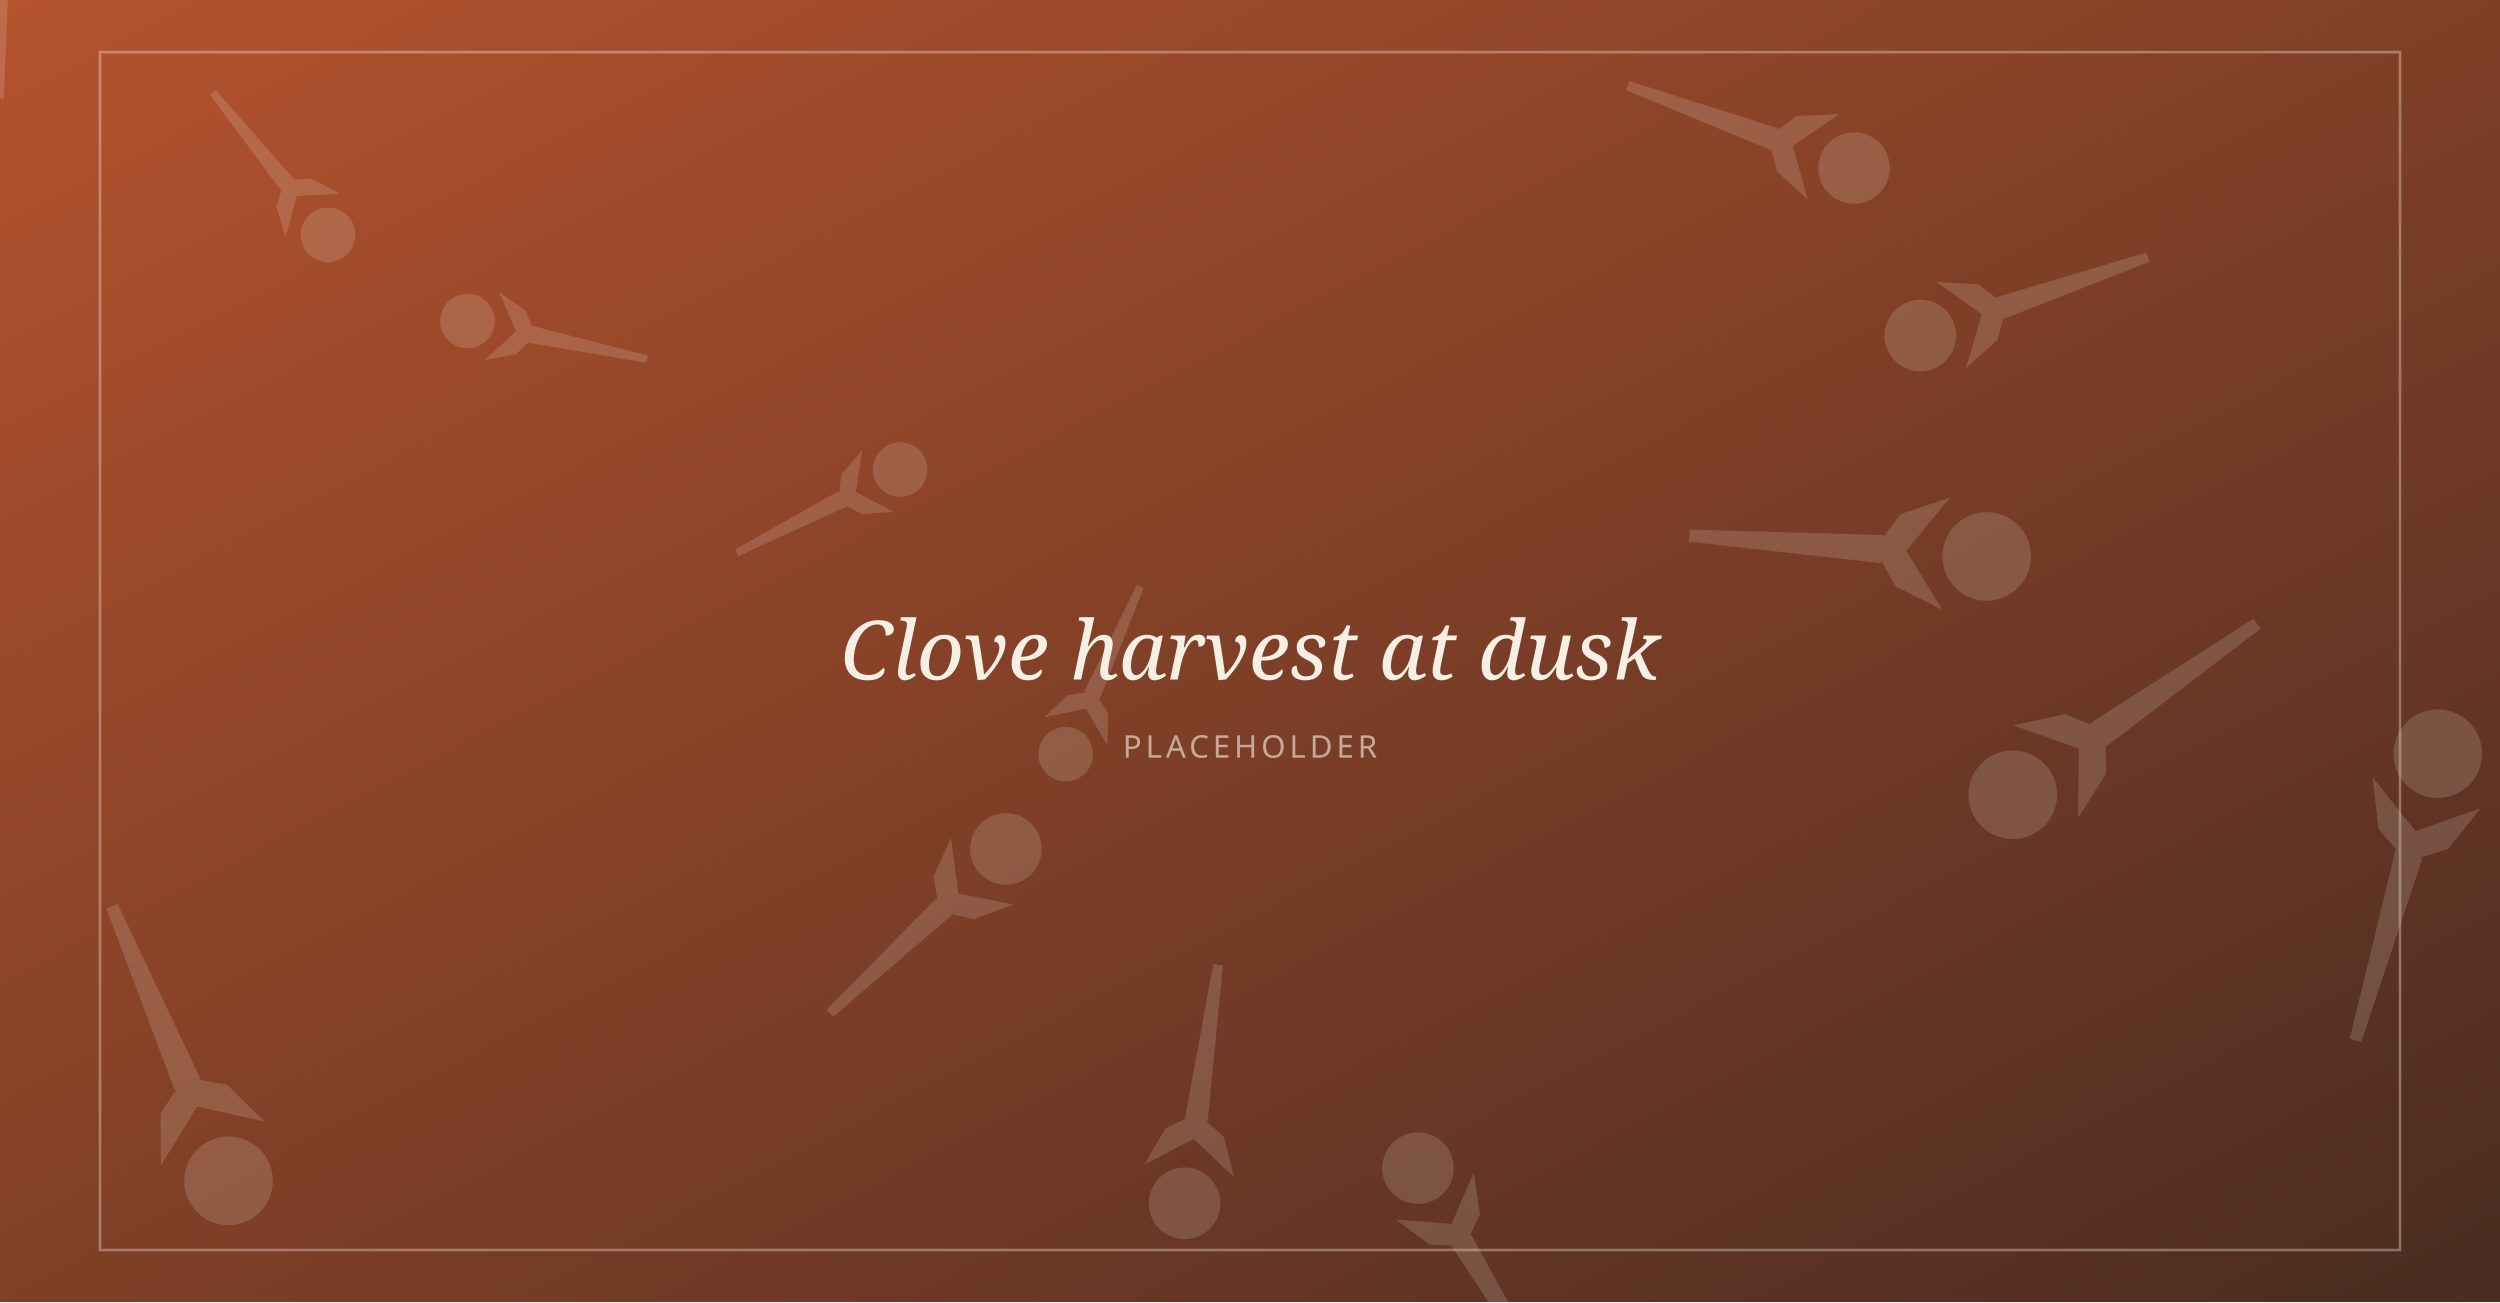
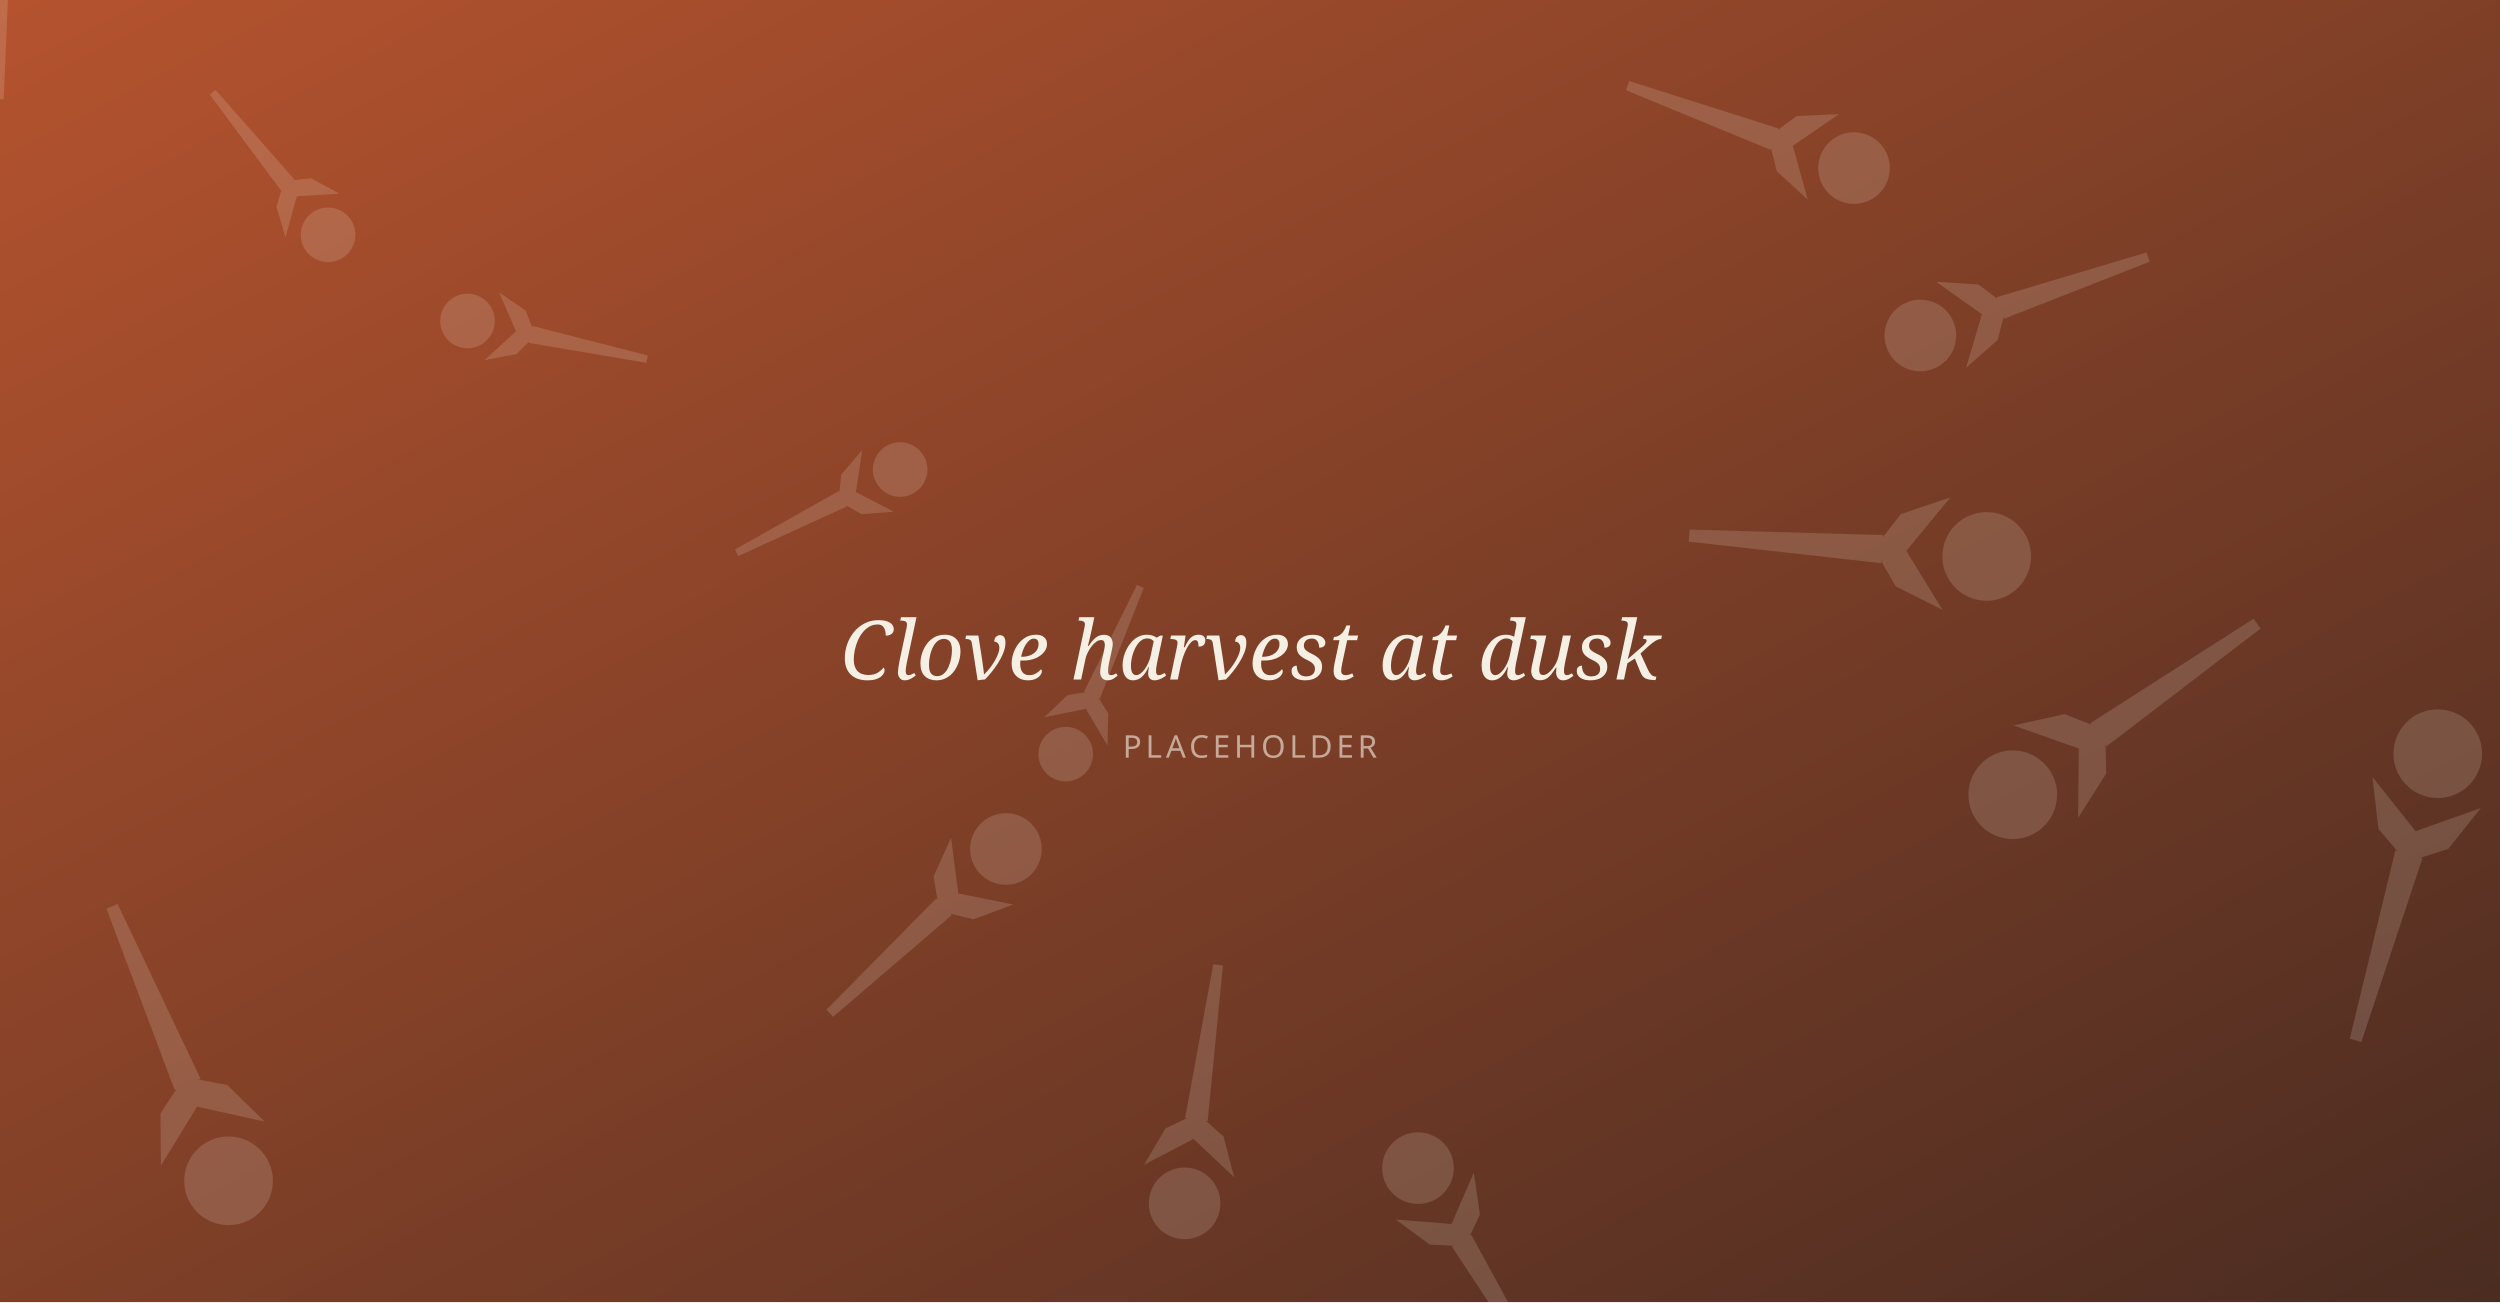
<svg xmlns="http://www.w3.org/2000/svg" width="1920" height="1000" viewBox="0 0 1920 1000">
  <defs>
    <linearGradient id="g" x1="0" y1="0" x2="1" y2="1">
      <stop offset="0" stop-color="#B5532E" />
      <stop offset="1" stop-color="#4A2C21" />
    </linearGradient>
  </defs>
  <rect width="1920" height="1000" fill="url(#g)" />
  <g transform="translate(0 0) rotate(0) scale(1.904762)" fill="#F6F0E4" opacity="0.16">
    <circle cx="0" cy="-34" r="11" />
    <path d="M-14 -24 L0 -14 L14 -24 L9 -12 L0 -6 L-9 -12 Z" />
    <path d="M-3.5 -8 L3.5 -8 L1.5 40 L-1.5 40 Z" />
  </g>
  <g transform="translate(710.4 710) rotate(47) scale(2.5)" fill="#F6F0E4" opacity="0.16">
    <circle cx="0" cy="-34" r="11" />
    <path d="M-14 -24 L0 -14 L14 -24 L9 -12 L0 -6 L-9 -12 Z" />
    <path d="M-3.5 -8 L3.5 -8 L1.5 40 L-1.5 40 Z" />
  </g>
  <g transform="translate(1420.8 420) rotate(94) scale(3.095238)" fill="#F6F0E4" opacity="0.16">
    <circle cx="0" cy="-34" r="11" />
    <path d="M-14 -24 L0 -14 L14 -24 L9 -12 L0 -6 L-9 -12 Z" />
    <path d="M-3.5 -8 L3.5 -8 L1.5 40 L-1.5 40 Z" />
  </g>
  <g transform="translate(211.2 130) rotate(141) scale(1.904762)" fill="#F6F0E4" opacity="0.16">
    <circle cx="0" cy="-34" r="11" />
    <path d="M-14 -24 L0 -14 L14 -24 L9 -12 L0 -6 L-9 -12 Z" />
    <path d="M-3.5 -8 L3.5 -8 L1.5 40 L-1.5 40 Z" />
  </g>
  <g transform="translate(921.6 840) rotate(188) scale(2.5)" fill="#F6F0E4" opacity="0.16">
    <circle cx="0" cy="-34" r="11" />
    <path d="M-14 -24 L0 -14 L14 -24 L9 -12 L0 -6 L-9 -12 Z" />
    <path d="M-3.5 -8 L3.5 -8 L1.5 40 L-1.5 40 Z" />
  </g>
  <g transform="translate(1632 550) rotate(235) scale(3.095238)" fill="#F6F0E4" opacity="0.16">
    <circle cx="0" cy="-34" r="11" />
    <path d="M-14 -24 L0 -14 L14 -24 L9 -12 L0 -6 L-9 -12 Z" />
    <path d="M-3.5 -8 L3.5 -8 L1.5 40 L-1.5 40 Z" />
  </g>
  <g transform="translate(422.4 260) rotate(282) scale(1.904762)" fill="#F6F0E4" opacity="0.16">
    <circle cx="0" cy="-34" r="11" />
    <path d="M-14 -24 L0 -14 L14 -24 L9 -12 L0 -6 L-9 -12 Z" />
    <path d="M-3.5 -8 L3.5 -8 L1.5 40 L-1.5 40 Z" />
  </g>
  <g transform="translate(1132.8 970) rotate(329) scale(2.5)" fill="#F6F0E4" opacity="0.16">
    <circle cx="0" cy="-34" r="11" />
    <path d="M-14 -24 L0 -14 L14 -24 L9 -12 L0 -6 L-9 -12 Z" />
    <path d="M-3.5 -8 L3.5 -8 L1.5 40 L-1.5 40 Z" />
  </g>
  <g transform="translate(1843.2 680) rotate(16) scale(3.095238)" fill="#F6F0E4" opacity="0.16">
    <circle cx="0" cy="-34" r="11" />
    <path d="M-14 -24 L0 -14 L14 -24 L9 -12 L0 -6 L-9 -12 Z" />
    <path d="M-3.5 -8 L3.5 -8 L1.5 40 L-1.5 40 Z" />
  </g>
  <g transform="translate(633.6 390) rotate(63) scale(1.904762)" fill="#F6F0E4" opacity="0.16">
    <circle cx="0" cy="-34" r="11" />
    <path d="M-14 -24 L0 -14 L14 -24 L9 -12 L0 -6 L-9 -12 Z" />
    <path d="M-3.5 -8 L3.5 -8 L1.5 40 L-1.5 40 Z" />
  </g>
  <g transform="translate(1344 100) rotate(110) scale(2.5)" fill="#F6F0E4" opacity="0.16">
    <circle cx="0" cy="-34" r="11" />
    <path d="M-14 -24 L0 -14 L14 -24 L9 -12 L0 -6 L-9 -12 Z" />
    <path d="M-3.5 -8 L3.5 -8 L1.5 40 L-1.5 40 Z" />
  </g>
  <g transform="translate(134.4 810) rotate(157) scale(3.095238)" fill="#F6F0E4" opacity="0.16">
    <circle cx="0" cy="-34" r="11" />
    <path d="M-14 -24 L0 -14 L14 -24 L9 -12 L0 -6 L-9 -12 Z" />
    <path d="M-3.5 -8 L3.5 -8 L1.5 40 L-1.5 40 Z" />
  </g>
  <g transform="translate(844.8 520) rotate(204) scale(1.904762)" fill="#F6F0E4" opacity="0.16">
    <circle cx="0" cy="-34" r="11" />
    <path d="M-14 -24 L0 -14 L14 -24 L9 -12 L0 -6 L-9 -12 Z" />
    <path d="M-3.5 -8 L3.5 -8 L1.5 40 L-1.5 40 Z" />
  </g>
  <g transform="translate(1555.2 230) rotate(251) scale(2.5)" fill="#F6F0E4" opacity="0.16">
    <circle cx="0" cy="-34" r="11" />
    <path d="M-14 -24 L0 -14 L14 -24 L9 -12 L0 -6 L-9 -12 Z" />
    <path d="M-3.5 -8 L3.5 -8 L1.5 40 L-1.5 40 Z" />
  </g>
-   <rect x="76.8" y="40" width="1766.4" height="920" fill="none" stroke="#F6F0E4" stroke-opacity="0.35" stroke-width="2" />
  <text x="50%" y="50%" text-anchor="middle" dominant-baseline="middle" fill="#F6F0E4" font-family="Georgia, serif" font-size="63" font-style="italic">Clove harvest at dusk</text>
  <text x="50%" y="581.9" text-anchor="middle" fill="#F6F0E4" fill-opacity="0.6" font-family="system-ui, sans-serif" font-size="24" letter-spacing="3">PLACEHOLDER</text>
</svg>
